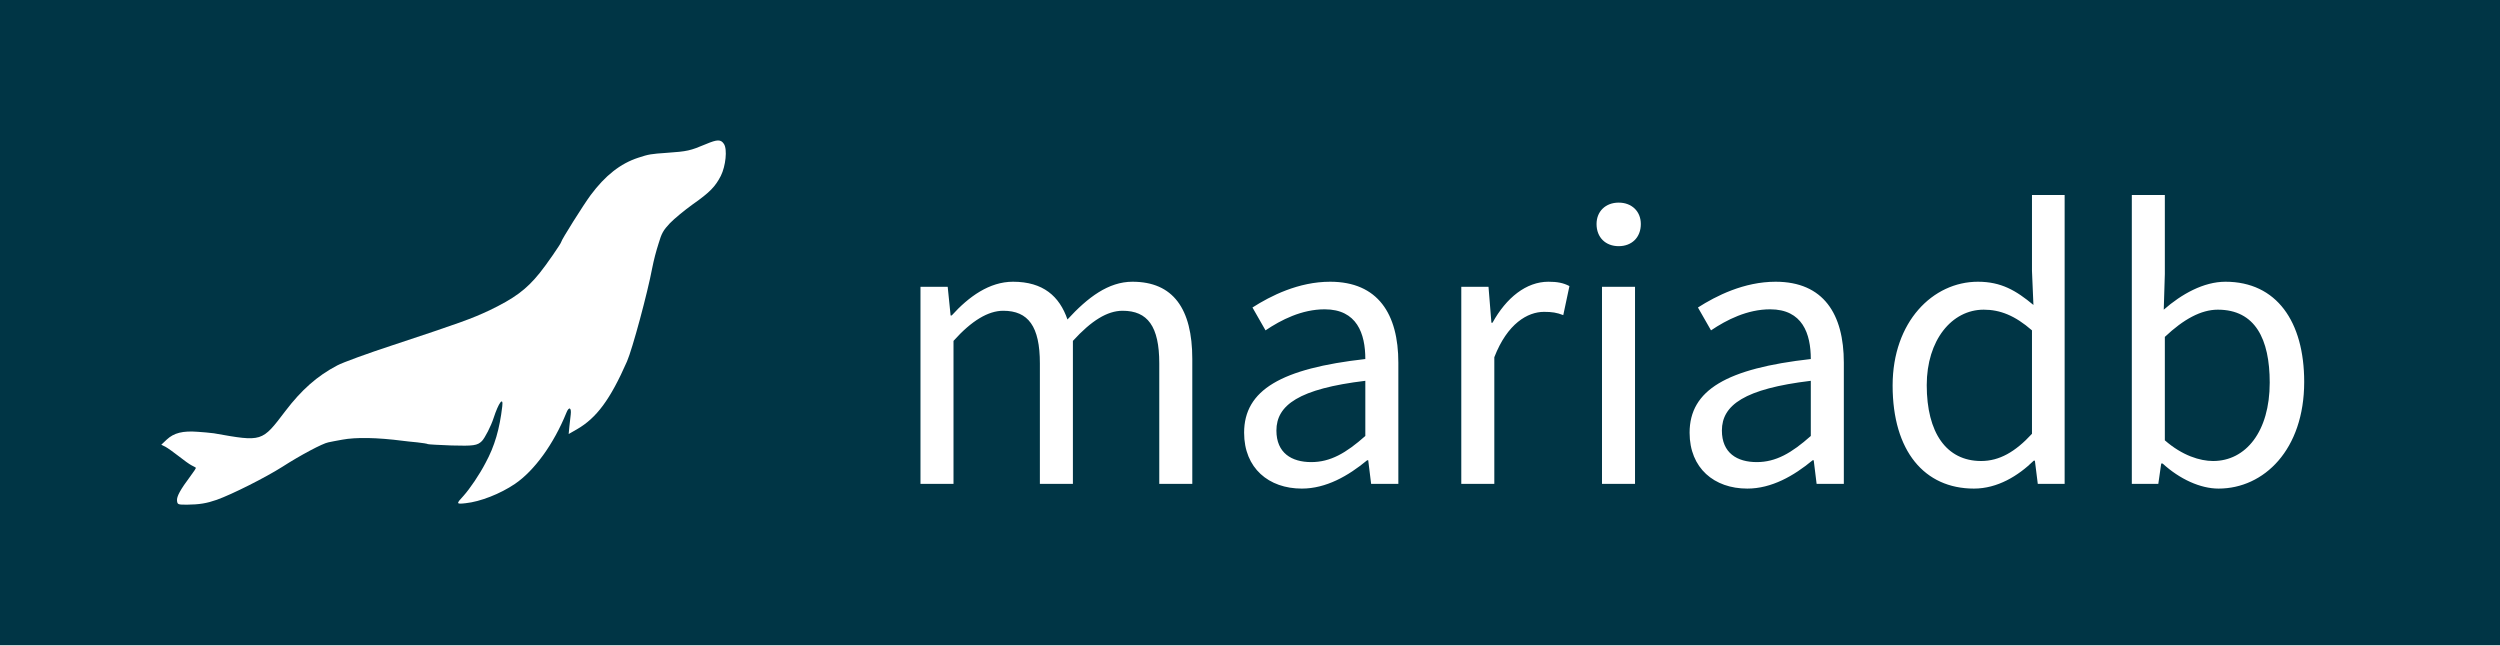
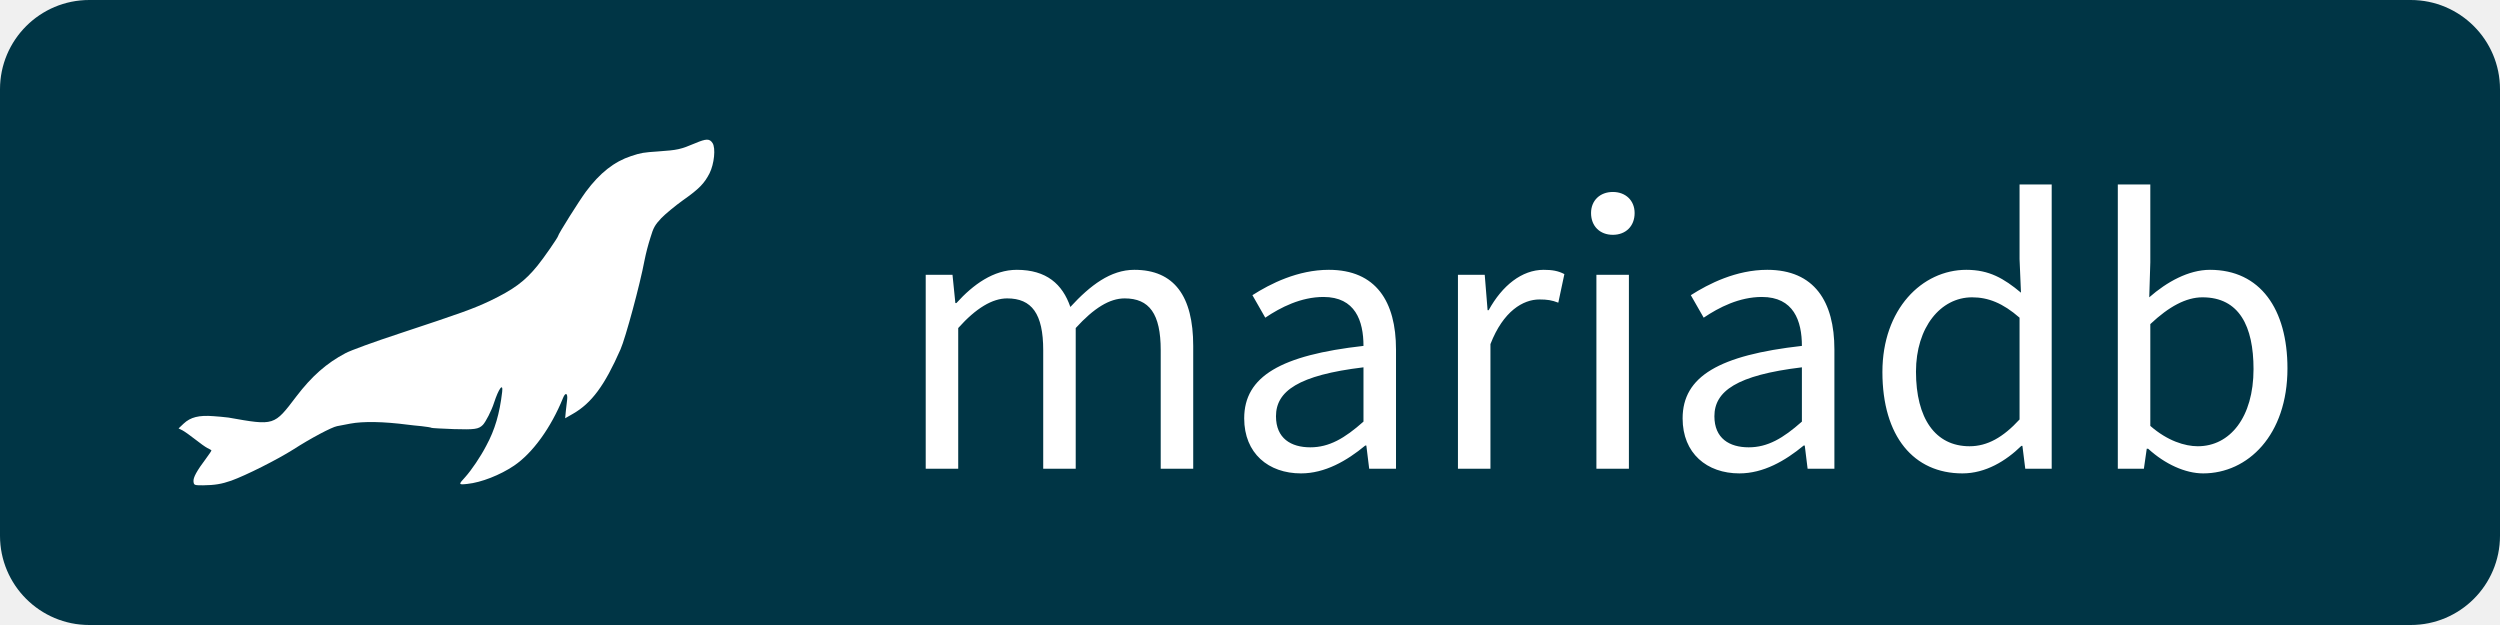
- <svg xmlns="http://www.w3.org/2000/svg" width="124" height="32" viewBox="0 0 124 32" fill="none">
-   <rect width="124" height="32" fill="#003545" />
-   <path d="M35.017 7.147C34.228 7.479 34.095 7.509 33.065 7.581C32.306 7.634 32.181 7.648 31.651 7.825C30.776 8.112 30.023 8.7 29.294 9.68C28.949 10.145 27.837 11.912 27.837 11.999C27.837 12.066 27.078 13.164 26.769 13.54C26.1 14.371 25.509 14.798 24.273 15.395C23.374 15.815 22.845 16.006 19.487 17.118C18.235 17.529 16.998 17.979 16.726 18.126C15.732 18.649 14.958 19.334 14.155 20.387C12.985 21.927 13.021 21.919 10.606 21.491C10.345 21.46 10.082 21.435 9.819 21.418C9.068 21.36 8.625 21.469 8.265 21.808L8 22.058L8.207 22.161C8.316 22.22 8.618 22.434 8.861 22.625C9.112 22.824 9.399 23.03 9.503 23.082C9.605 23.133 9.701 23.184 9.716 23.2C9.73 23.215 9.612 23.398 9.45 23.611C8.943 24.289 8.758 24.628 8.78 24.834C8.803 25.025 8.818 25.032 9.282 25.032C9.885 25.025 10.246 24.967 10.753 24.79C11.512 24.518 13.154 23.693 14.001 23.156C14.907 22.573 16.005 21.992 16.283 21.941C16.379 21.917 16.696 21.859 16.976 21.808C17.653 21.683 18.684 21.697 19.994 21.866C20.12 21.881 20.43 21.919 20.695 21.941C20.959 21.97 21.196 22.007 21.224 22.029C21.255 22.043 21.777 22.073 22.389 22.095C23.478 22.125 23.677 22.103 23.905 21.874C24.052 21.719 24.354 21.138 24.486 20.725C24.73 19.975 24.973 19.651 24.913 20.151C24.781 21.278 24.538 22.125 24.081 22.964C23.779 23.546 23.308 24.238 22.992 24.591C22.616 24.996 22.624 25.011 23.094 24.959C23.817 24.885 24.811 24.496 25.54 24.002C26.505 23.346 27.461 22.029 28.095 20.467C28.22 20.152 28.351 20.21 28.308 20.564C28.293 20.674 28.264 20.931 28.242 21.145L28.206 21.528L28.617 21.292C29.589 20.732 30.267 19.82 31.099 17.927C31.364 17.323 32.122 14.518 32.351 13.289C32.433 12.878 32.539 12.472 32.667 12.073C32.815 11.572 32.895 11.425 33.227 11.072C33.44 10.85 33.956 10.425 34.368 10.129C35.208 9.54 35.48 9.254 35.753 8.723C35.995 8.237 36.084 7.405 35.907 7.14C35.753 6.905 35.575 6.912 35.017 7.147V7.147Z" fill="white" />
-   <path d="M45.656 24H47.294V16.908C48.194 15.9 49.022 15.414 49.76 15.414C51.002 15.414 51.578 16.188 51.578 18.024V24H53.216V16.908C54.134 15.9 54.926 15.414 55.682 15.414C56.924 15.414 57.5 16.188 57.5 18.024V24H59.138V17.808C59.138 15.306 58.184 13.974 56.168 13.974C54.98 13.974 53.954 14.748 52.946 15.846C52.55 14.694 51.74 13.974 50.246 13.974C49.076 13.974 48.05 14.712 47.204 15.648H47.15L47.006 14.226H45.656V24ZM64.57 24.234C65.776 24.234 66.874 23.604 67.81 22.83H67.864L68.008 24H69.358V17.988C69.358 15.576 68.35 13.974 65.974 13.974C64.408 13.974 63.022 14.676 62.122 15.252L62.77 16.386C63.544 15.864 64.57 15.342 65.704 15.342C67.306 15.342 67.72 16.548 67.72 17.808C63.562 18.276 61.708 19.338 61.708 21.462C61.708 23.226 62.932 24.234 64.57 24.234ZM65.038 22.92C64.066 22.92 63.31 22.47 63.31 21.354C63.31 20.094 64.426 19.284 67.72 18.888V21.624C66.766 22.47 65.992 22.92 65.038 22.92ZM72.48 24H74.118V17.718C74.766 16.044 75.774 15.468 76.584 15.468C76.98 15.468 77.214 15.504 77.538 15.63L77.844 14.19C77.538 14.028 77.232 13.974 76.8 13.974C75.702 13.974 74.712 14.766 74.028 16.008H73.974L73.83 14.226H72.48V24ZM79.459 24H81.097V14.226H79.459V24ZM80.287 12.21C80.935 12.21 81.385 11.778 81.385 11.112C81.385 10.482 80.935 10.05 80.287 10.05C79.639 10.05 79.189 10.482 79.189 11.112C79.189 11.778 79.639 12.21 80.287 12.21ZM86.666 24.234C87.872 24.234 88.97 23.604 89.906 22.83H89.96L90.104 24H91.454V17.988C91.454 15.576 90.446 13.974 88.07 13.974C86.504 13.974 85.118 14.676 84.218 15.252L84.866 16.386C85.64 15.864 86.666 15.342 87.8 15.342C89.402 15.342 89.816 16.548 89.816 17.808C85.658 18.276 83.804 19.338 83.804 21.462C83.804 23.226 85.028 24.234 86.666 24.234ZM87.134 22.92C86.162 22.92 85.406 22.47 85.406 21.354C85.406 20.094 86.522 19.284 89.816 18.888V21.624C88.862 22.47 88.088 22.92 87.134 22.92ZM97.906 24.234C99.076 24.234 100.102 23.604 100.876 22.848H100.93L101.074 24H102.406V9.672H100.786V13.434L100.858 15.126C99.994 14.406 99.256 13.974 98.104 13.974C95.872 13.974 93.874 15.954 93.874 19.122C93.874 22.38 95.458 24.234 97.906 24.234ZM98.266 22.866C96.538 22.866 95.566 21.462 95.566 19.104C95.566 16.872 96.808 15.36 98.392 15.36C99.202 15.36 99.94 15.648 100.786 16.386V21.516C99.958 22.416 99.166 22.866 98.266 22.866ZM110.04 24.234C112.29 24.234 114.288 22.308 114.288 18.942C114.288 15.954 112.92 13.974 110.382 13.974C109.302 13.974 108.204 14.586 107.322 15.36L107.376 13.596V9.672H105.738V24H107.052L107.196 22.992H107.268C108.114 23.766 109.14 24.234 110.04 24.234ZM109.77 22.866C109.122 22.866 108.24 22.596 107.376 21.84V16.71C108.312 15.828 109.176 15.36 110.004 15.36C111.858 15.36 112.578 16.818 112.578 18.978C112.578 21.408 111.39 22.866 109.77 22.866Z" fill="white" />
+ <svg xmlns="http://www.w3.org/2000/svg" width="112" height="28" viewBox="0 0 112 28" fill="none">
+   <rect width="112" height="28" rx="4" fill="#003545" />
+   <path d="M31.157 6.412C30.481 6.696 30.367 6.722 29.484 6.784C28.834 6.829 28.727 6.841 28.272 6.993C27.522 7.239 26.877 7.743 26.252 8.583C25.956 8.981 25.003 10.496 25.003 10.571C25.003 10.628 24.353 11.569 24.088 11.891C23.514 12.604 23.008 12.97 21.948 13.481C21.178 13.841 20.724 14.005 17.846 14.958C16.773 15.311 15.713 15.696 15.479 15.822C14.627 16.271 13.964 16.858 13.276 17.76C12.273 19.08 12.304 19.073 10.234 18.707C10.01 18.68 9.785 18.659 9.559 18.644C8.915 18.594 8.536 18.688 8.227 18.978L8 19.193L8.177 19.281C8.271 19.331 8.53 19.515 8.738 19.679C8.953 19.849 9.199 20.026 9.288 20.07C9.376 20.114 9.458 20.158 9.471 20.171C9.483 20.184 9.382 20.341 9.243 20.524C8.808 21.105 8.65 21.395 8.669 21.572C8.688 21.736 8.701 21.742 9.099 21.742C9.616 21.736 9.925 21.686 10.36 21.534C11.01 21.301 12.418 20.594 13.144 20.134C13.92 19.634 14.861 19.136 15.1 19.092C15.182 19.072 15.454 19.022 15.694 18.978C16.274 18.871 17.158 18.883 18.281 19.028C18.389 19.041 18.654 19.073 18.881 19.092C19.108 19.117 19.311 19.149 19.335 19.168C19.361 19.18 19.809 19.205 20.333 19.224C21.267 19.25 21.437 19.231 21.633 19.035C21.759 18.902 22.018 18.404 22.131 18.05C22.34 17.407 22.548 17.129 22.497 17.558C22.384 18.524 22.175 19.25 21.784 19.969C21.525 20.468 21.121 21.061 20.85 21.364C20.528 21.711 20.535 21.724 20.938 21.679C21.557 21.616 22.409 21.282 23.034 20.859C23.861 20.297 24.681 19.168 25.224 17.829C25.331 17.559 25.444 17.609 25.407 17.912C25.394 18.006 25.369 18.227 25.35 18.41L25.319 18.738L25.672 18.536C26.505 18.056 27.086 17.274 27.799 15.652C28.026 15.134 28.676 12.73 28.872 11.676C28.943 11.324 29.033 10.976 29.143 10.634C29.27 10.205 29.339 10.079 29.623 9.776C29.806 9.586 30.248 9.221 30.601 8.968C31.321 8.463 31.554 8.218 31.788 7.763C31.996 7.346 32.072 6.633 31.92 6.406C31.788 6.204 31.636 6.21 31.157 6.412Z" fill="white" />
+   <path d="M41.472 21H42.928V14.696C43.728 13.8 44.464 13.368 45.12 13.368C46.224 13.368 46.736 14.056 46.736 15.688V21H48.192V14.696C49.008 13.8 49.712 13.368 50.384 13.368C51.488 13.368 52 14.056 52 15.688V21H53.456V15.496C53.456 13.272 52.608 12.088 50.816 12.088C49.76 12.088 48.848 12.776 47.952 13.752C47.6 12.728 46.88 12.088 45.552 12.088C44.512 12.088 43.6 12.744 42.848 13.576H42.8L42.672 12.312H41.472V21ZM58.285 21.208C59.356 21.208 60.333 20.648 61.164 19.96H61.212L61.34 21H62.541V15.656C62.541 13.512 61.645 12.088 59.532 12.088C58.141 12.088 56.908 12.712 56.108 13.224L56.684 14.232C57.373 13.768 58.285 13.304 59.292 13.304C60.717 13.304 61.084 14.376 61.084 15.496C57.389 15.912 55.74 16.856 55.74 18.744C55.74 20.312 56.828 21.208 58.285 21.208ZM58.7 20.04C57.837 20.04 57.164 19.64 57.164 18.648C57.164 17.528 58.157 16.808 61.084 16.456V18.888C60.236 19.64 59.548 20.04 58.7 20.04ZM65.316 21H66.772V15.416C67.348 13.928 68.244 13.416 68.964 13.416C69.316 13.416 69.524 13.448 69.812 13.56L70.084 12.28C69.812 12.136 69.54 12.088 69.156 12.088C68.18 12.088 67.3 12.792 66.692 13.896H66.644L66.516 12.312H65.316V21ZM71.519 21H72.975V12.312H71.519V21ZM72.255 10.52C72.831 10.52 73.231 10.136 73.231 9.544C73.231 8.984 72.831 8.6 72.255 8.6C71.679 8.6 71.279 8.984 71.279 9.544C71.279 10.136 71.679 10.52 72.255 10.52ZM77.925 21.208C78.997 21.208 79.973 20.648 80.805 19.96H80.853L80.981 21H82.181V15.656C82.181 13.512 81.285 12.088 79.173 12.088C77.781 12.088 76.549 12.712 75.749 13.224L76.325 14.232C77.013 13.768 77.925 13.304 78.933 13.304C80.357 13.304 80.725 14.376 80.725 15.496C77.029 15.912 75.381 16.856 75.381 18.744C75.381 20.312 76.469 21.208 77.925 21.208ZM78.341 20.04C77.477 20.04 76.805 19.64 76.805 18.648C76.805 17.528 77.797 16.808 80.725 16.456V18.888C79.877 19.64 79.189 20.04 78.341 20.04ZM87.916 21.208C88.956 21.208 89.868 20.648 90.556 19.976H90.604L90.732 21H91.916V8.264H90.476V11.608L90.54 13.112C89.772 12.472 89.116 12.088 88.092 12.088C86.108 12.088 84.332 13.848 84.332 16.664C84.332 19.56 85.74 21.208 87.916 21.208ZM88.236 19.992C86.7 19.992 85.836 18.744 85.836 16.648C85.836 14.664 86.94 13.32 88.348 13.32C89.068 13.32 89.724 13.576 90.476 14.232V18.792C89.74 19.592 89.036 19.992 88.236 19.992ZM98.702 21.208C100.702 21.208 102.478 19.496 102.478 16.504C102.478 13.848 101.262 12.088 99.006 12.088C98.046 12.088 97.07 12.632 96.286 13.32L96.334 11.752V8.264H94.878V21H96.046L96.174 20.104H96.238C96.99 20.792 97.902 21.208 98.702 21.208ZM98.462 19.992C97.886 19.992 97.102 19.752 96.334 19.08V14.52C97.166 13.736 97.934 13.32 98.67 13.32C100.318 13.32 100.958 14.616 100.958 16.536C100.958 18.696 99.902 19.992 98.462 19.992Z" fill="white" />
</svg>
